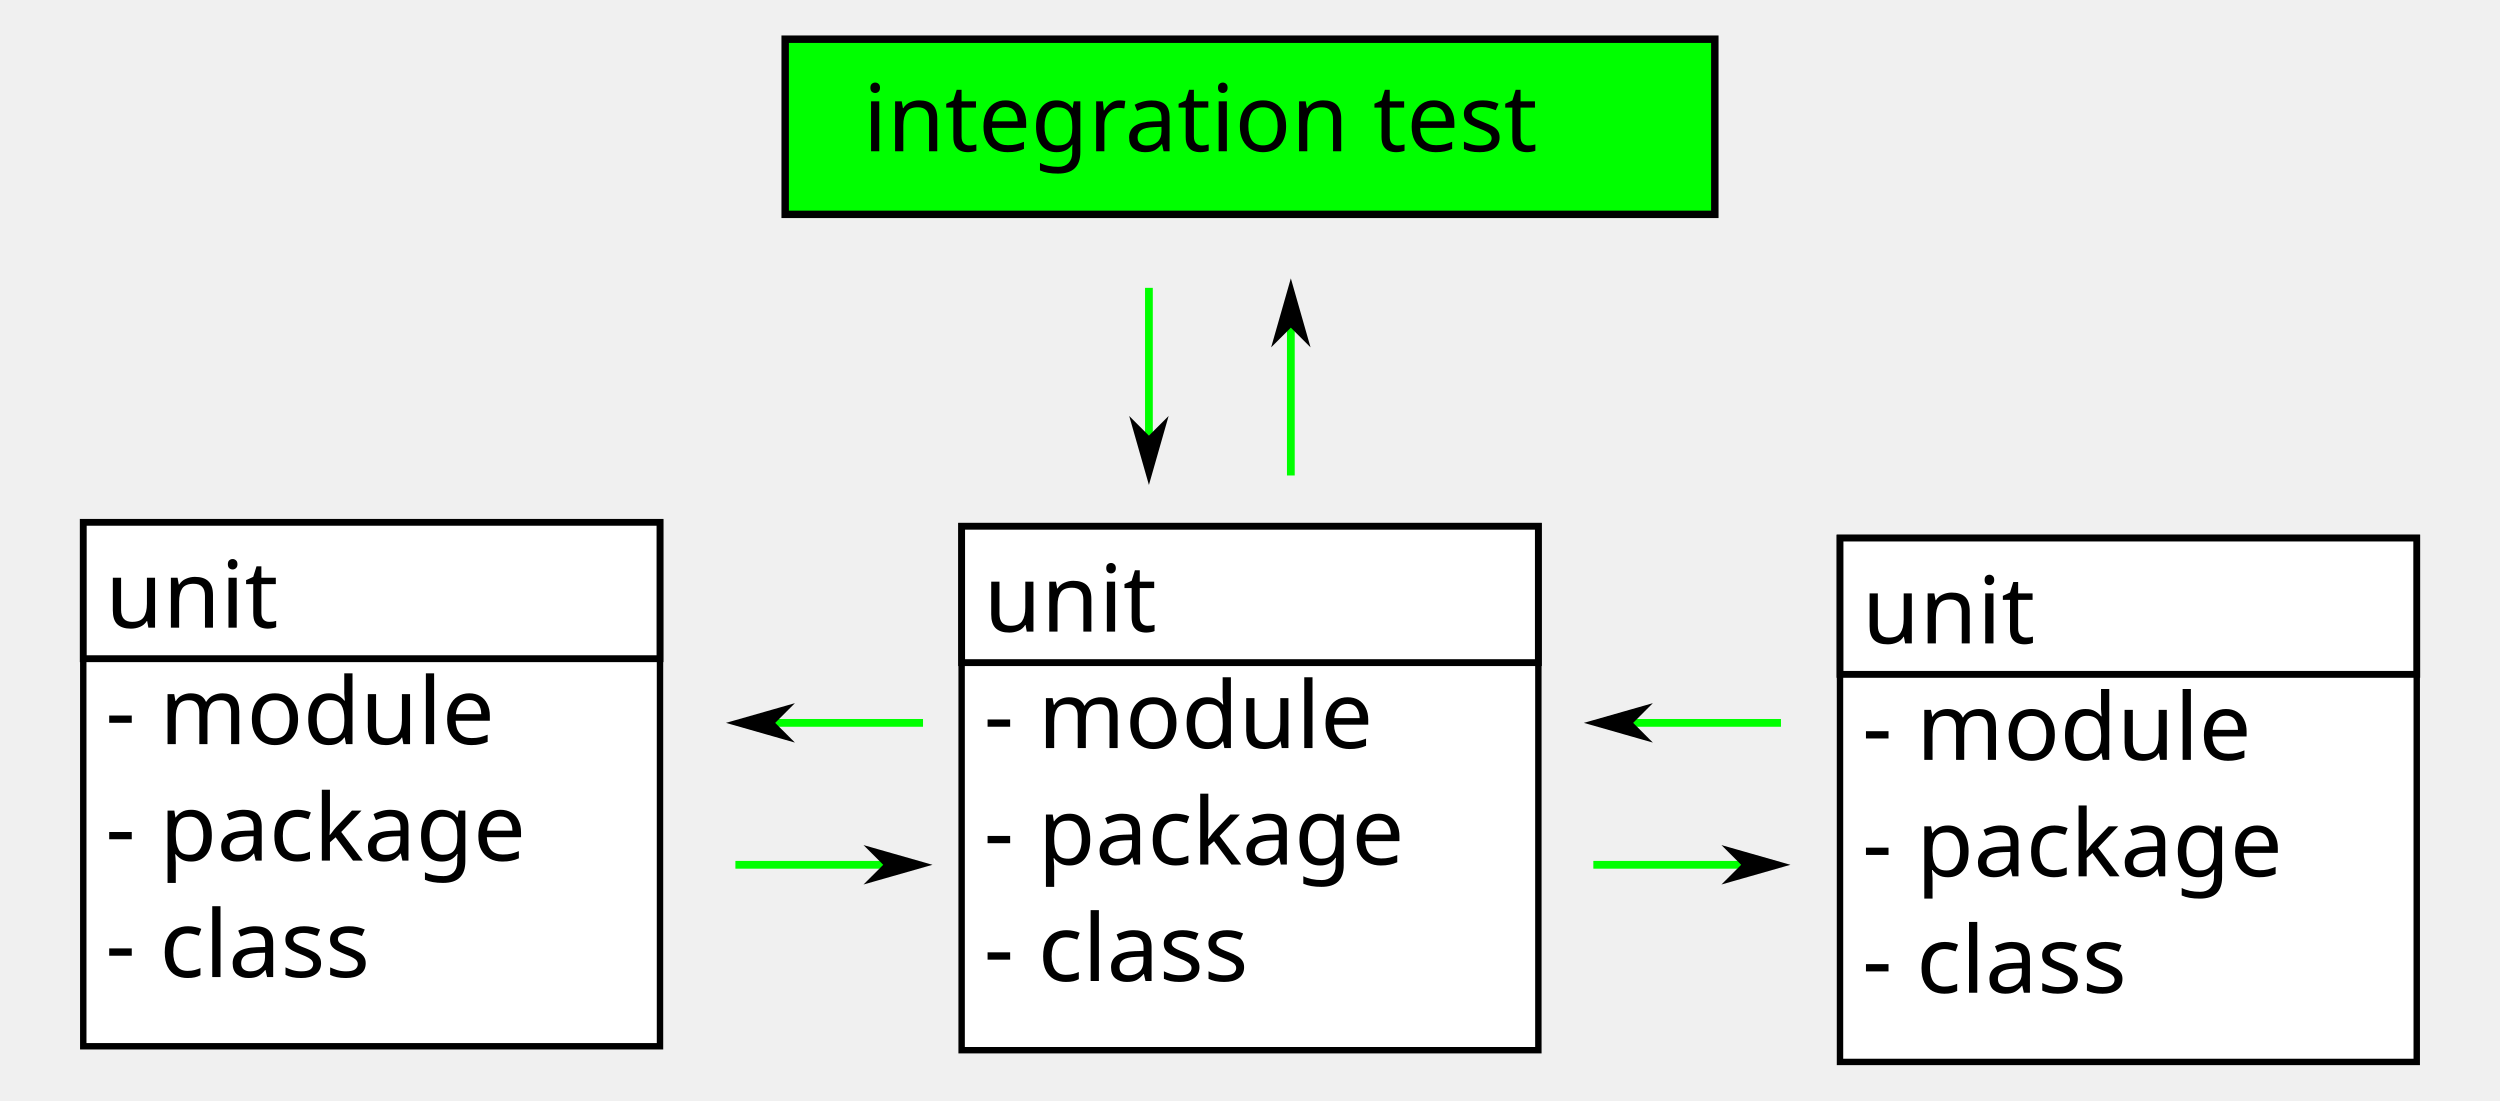
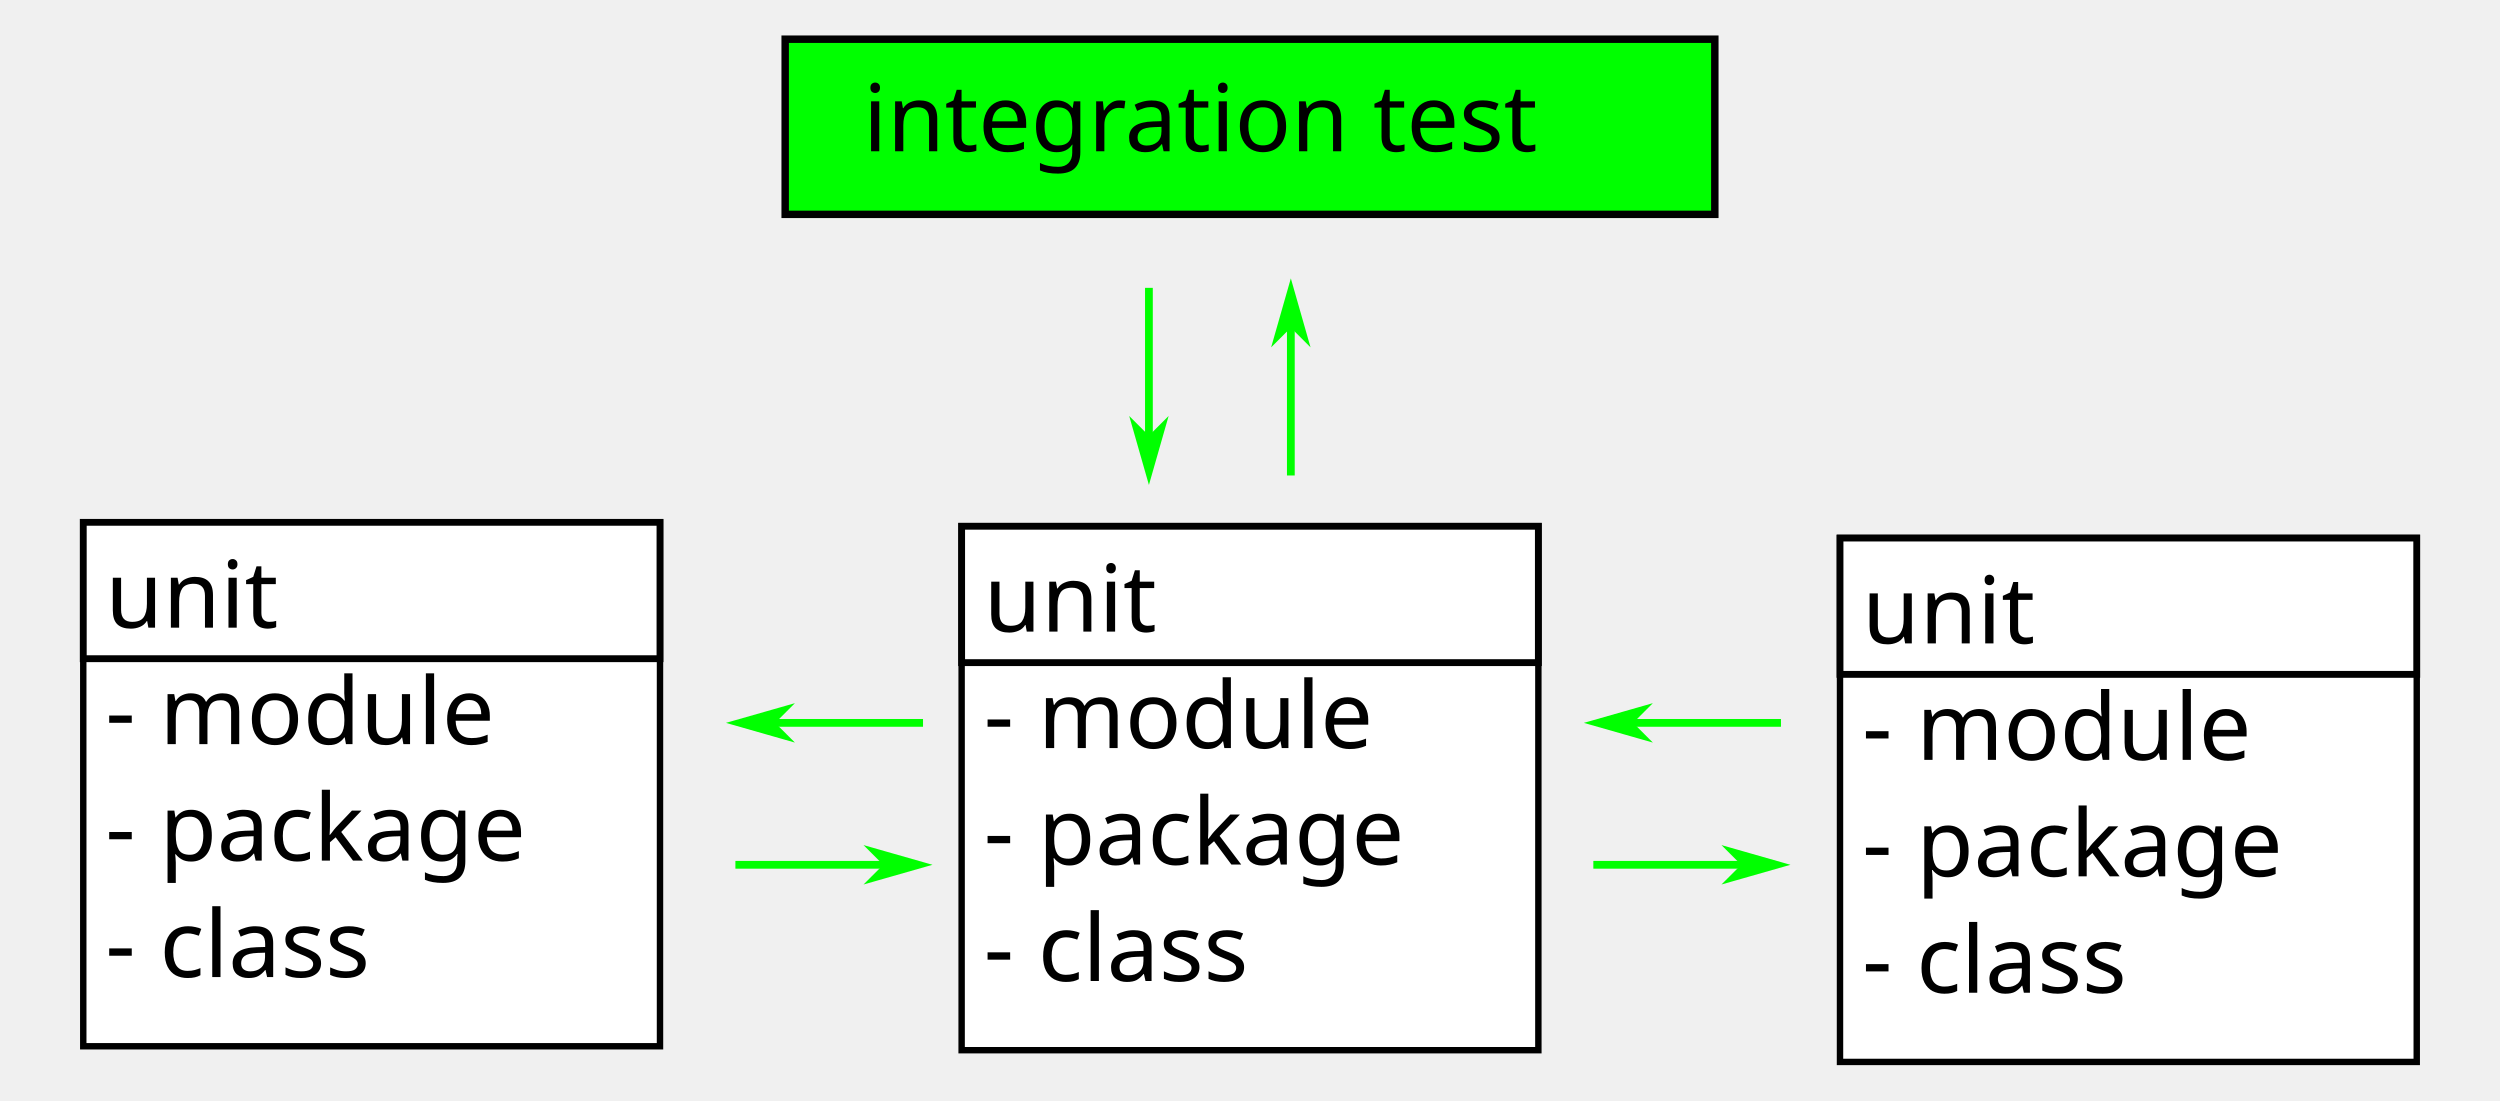
<svg xmlns="http://www.w3.org/2000/svg" width="704.61" height="310.21" id="svg2" version="1.1">
  <defs id="defs4">
-     <marker orient="auto" refY="0" refX="0" id="Arrow1Mstart" style="overflow:visible">
-       <path id="path3897" d="M 0,0 5,-5 -12.5,0 5,5 0,0 z" style="fill-rule:evenodd;stroke:#000000;stroke-width:1pt;marker-start:none" transform="matrix(0.4,0,0,0.4,4,0)" />
+     <marker style="overflow:visible" id="Arrow1Mstart" refX="0" refY="0" orient="auto">
+       <path transform="matrix(0.4,0,0,0.4,4,0)" style="fill-rule:evenodd;stroke:#000000;stroke-width:1pt;marker-start:none" d="M 0,0 5,-5 -12.5,0 5,5 0,0 z" id="path3897" />
    </marker>
-     <marker orient="auto" refY="0" refX="0" id="Arrow1Mend" style="overflow:visible">
-       <path id="path3803" d="M 0,0 5,-5 -12.5,0 5,5 0,0 z" style="fill-rule:evenodd;stroke:#000000;stroke-width:1pt;marker-start:none" transform="matrix(-0.4,0,0,-0.4,-4,0)" />
+     <marker style="overflow:visible" id="Arrow1Mend" refX="0" refY="0" orient="auto">
+       <path transform="matrix(-0.4,0,0,-0.4,-4,0)" style="fill-rule:evenodd;stroke:#000000;stroke-width:1pt;marker-start:none" d="M 0,0 5,-5 -12.5,0 5,5 0,0 z" id="path3803" />
+     </marker>
+     <marker style="overflow:visible" id="Arrow1Mend5" refX="0" refY="0" orient="auto">
+       <path transform="matrix(-0.4,0,0,-0.4,-4,0)" style="marker-start:none;stroke:#00ff00;stroke-width:1pt;fill:#00ff00;fill-rule:evenodd" d="M 0,0 5,-5 -12.5,0 5,5 0,0 z" id="path2858" />
+     </marker>
+     <marker style="overflow:visible" id="Arrow1Mendb" refX="0" refY="0" orient="auto">
+       <path transform="matrix(-0.4,0,0,-0.4,-4,0)" style="marker-start:none;stroke:#00ff00;stroke-width:1pt;fill:#00ff00;fill-rule:evenodd" d="M 0,0 5,-5 -12.5,0 5,5 0,0 z" id="path2861" />
+     </marker>
+     <marker style="overflow:visible" id="Arrow1Mend9" refX="0" refY="0" orient="auto">
+       <path transform="matrix(-0.4,0,0,-0.4,-4,0)" style="marker-start:none;stroke:#00ff00;stroke-width:1pt;fill:#00ff00;fill-rule:evenodd" d="M 0,0 5,-5 -12.5,0 5,5 0,0 z" id="path2864" />
+     </marker>
+     <marker style="overflow:visible" id="Arrow1Mendy" refX="0" refY="0" orient="auto">
+       <path transform="matrix(-0.4,0,0,-0.4,-4,0)" style="marker-start:none;stroke:#00ff00;stroke-width:1pt;fill:#00ff00;fill-rule:evenodd" d="M 0,0 5,-5 -12.5,0 5,5 0,0 z" id="path2867" />
+     </marker>
+     <marker style="overflow:visible" id="Arrow1MendY" refX="0" refY="0" orient="auto">
+       <path transform="matrix(-0.4,0,0,-0.4,-4,0)" style="marker-start:none;stroke:#00ff00;stroke-width:1pt;fill:#00ff00;fill-rule:evenodd" d="M 0,0 5,-5 -12.5,0 5,5 0,0 z" id="path2870" />
+     </marker>
+     <marker style="overflow:visible" id="Arrow1Mendm" refX="0" refY="0" orient="auto">
+       <path transform="matrix(-0.4,0,0,-0.4,-4,0)" style="marker-start:none;stroke:#00ff00;stroke-width:1pt;fill:#00ff00;fill-rule:evenodd" d="M 0,0 5,-5 -12.5,0 5,5 0,0 z" id="path2873" />
    </marker>
  </defs>
-   <g id="layer1" transform="translate(-255.5458,-586.3765)">
-     <g id="g4975" transform="translate(22.49993,-9.999939)">
-       <g transform="matrix(2.188174,0,0,2.188174,-303.633,-1065.301)" id="g3103">
-         <rect style="fill:#ffffff;fill-opacity:1;stroke:#000000;stroke-width:0.827;stroke-linecap:round;stroke-miterlimit:4;stroke-opacity:1;stroke-dasharray:none;stroke-dashoffset:0" id="rect2997" width="74.286" height="67.484" x="255.987" y="826.669" />
-         <rect y="826.669" x="255.987" height="17.563" width="74.286" id="rect2999" style="fill:#ffffff;fill-opacity:1;stroke:#000000;stroke-width:0.883;stroke-linecap:round;stroke-miterlimit:4;stroke-opacity:1;stroke-dasharray:none;stroke-dashoffset:0" />
-         <text xml:space="preserve" style="font-size:12px;font-style:normal;font-variant:normal;font-weight:normal;font-stretch:normal;text-align:start;line-height:125%;letter-spacing:0px;word-spacing:0px;writing-mode:lr-tb;text-anchor:start;fill:#000000;fill-opacity:1;stroke:none;font-family:Verdana;-inkscape-font-specification:Verdana" x="258.844" y="840.24" id="text2987">
-           <tspan id="tspan2989" x="258.844" y="840.24">unit</tspan>
-           <tspan x="258.844" y="855.24" id="tspan2991">- module</tspan>
-           <tspan x="258.844" y="870.24" id="tspan2993">- package</tspan>
-           <tspan x="258.844" y="885.24" id="tspan2995">- class</tspan>
+   <g transform="translate(-255.5458,-586.3765)" id="layer1">
+     <g transform="translate(22.49993,-9.999939)" id="g4975">
+       <g id="g3103" transform="matrix(2.188174,0,0,2.188174,-303.633,-1065.301)">
+         <rect y="826.669" x="255.987" height="67.484" width="74.286" id="rect2997" style="fill:#ffffff;fill-opacity:1;stroke:#000000;stroke-width:0.827;stroke-linecap:round;stroke-miterlimit:4;stroke-opacity:1;stroke-dasharray:none;stroke-dashoffset:0" />
+         <rect style="fill:#ffffff;fill-opacity:1;stroke:#000000;stroke-width:0.883;stroke-linecap:round;stroke-miterlimit:4;stroke-opacity:1;stroke-dasharray:none;stroke-dashoffset:0" id="rect2999" width="74.286" height="17.563" x="255.987" y="826.669" />
+         <text id="text2987" y="840.24" x="258.844" style="font-size:12px;font-style:normal;font-variant:normal;font-weight:normal;font-stretch:normal;text-align:start;line-height:125%;letter-spacing:0px;word-spacing:0px;writing-mode:lr-tb;text-anchor:start;fill:#000000;fill-opacity:1;stroke:none;font-family:Verdana;-inkscape-font-specification:Verdana" xml:space="preserve">
+           <tspan y="840.24" x="258.844" id="tspan2989">unit</tspan>
+           <tspan id="tspan2991" y="855.24" x="258.844">- module</tspan>
+           <tspan id="tspan2993" y="870.24" x="258.844">- package</tspan>
+           <tspan id="tspan2995" y="885.24" x="258.844">- class</tspan>
        </text>
      </g>
-       <g transform="matrix(2.188174,0,0,2.188174,-445.098,-1080.774)" id="g3078">
-         <rect y="834.245" x="433.774" height="67.484" width="74.286" id="rect3054" style="fill:#ffffff;fill-opacity:1;stroke:#000000;stroke-width:0.827;stroke-linecap:round;stroke-miterlimit:4;stroke-opacity:1;stroke-dasharray:none;stroke-dashoffset:0" />
-         <rect style="fill:#ffffff;fill-opacity:1;stroke:#000000;stroke-width:0.883;stroke-linecap:round;stroke-miterlimit:4;stroke-opacity:1;stroke-dasharray:none;stroke-dashoffset:0" id="rect3056" width="74.286" height="17.563" x="433.774" y="834.245" />
-         <text id="text3058" y="847.817" x="436.631" style="font-size:12px;font-style:normal;font-variant:normal;font-weight:normal;font-stretch:normal;text-align:start;line-height:125%;letter-spacing:0px;word-spacing:0px;writing-mode:lr-tb;text-anchor:start;fill:#000000;fill-opacity:1;stroke:none;font-family:Verdana;-inkscape-font-specification:Verdana" xml:space="preserve">
-           <tspan y="847.817" x="436.631" id="tspan3060">unit</tspan>
-           <tspan id="tspan3062" y="862.817" x="436.631">- module</tspan>
-           <tspan id="tspan3064" y="877.817" x="436.631">- package</tspan>
-           <tspan id="tspan3066" y="892.817" x="436.631">- class</tspan>
+       <g id="g3078" transform="matrix(2.188174,0,0,2.188174,-445.098,-1080.774)">
+         <rect style="fill:#ffffff;fill-opacity:1;stroke:#000000;stroke-width:0.827;stroke-linecap:round;stroke-miterlimit:4;stroke-opacity:1;stroke-dasharray:none;stroke-dashoffset:0" id="rect3054" width="74.286" height="67.484" x="433.774" y="834.245" />
+         <rect y="834.245" x="433.774" height="17.563" width="74.286" id="rect3056" style="fill:#ffffff;fill-opacity:1;stroke:#000000;stroke-width:0.883;stroke-linecap:round;stroke-miterlimit:4;stroke-opacity:1;stroke-dasharray:none;stroke-dashoffset:0" />
+         <text xml:space="preserve" style="font-size:12px;font-style:normal;font-variant:normal;font-weight:normal;font-stretch:normal;text-align:start;line-height:125%;letter-spacing:0px;word-spacing:0px;writing-mode:lr-tb;text-anchor:start;fill:#000000;fill-opacity:1;stroke:none;font-family:Verdana;-inkscape-font-specification:Verdana" x="436.631" y="847.817" id="text3058">
+           <tspan id="tspan3060" x="436.631" y="847.817">unit</tspan>
+           <tspan x="436.631" y="862.817" id="tspan3062">- module</tspan>
+           <tspan x="436.631" y="877.817" id="tspan3064">- package</tspan>
+           <tspan x="436.631" y="892.817" id="tspan3066">- class</tspan>
        </text>
      </g>
-       <rect style="fill:#00ff00;fill-opacity:1;stroke:#000000;stroke-width:2.098;stroke-linecap:round;stroke-miterlimit:4;stroke-opacity:1;stroke-dasharray:none;stroke-dashoffset:0" id="rect3068" width="262.018" height="49.368" x="454.342" y="607.425" />
-       <text xml:space="preserve" style="font-size:26.258px;font-style:normal;font-variant:normal;font-weight:normal;font-stretch:normal;text-align:start;line-height:125%;letter-spacing:0px;word-spacing:0px;writing-mode:lr-tb;text-anchor:start;fill:#000000;fill-opacity:1;stroke:none;font-family:Verdana;-inkscape-font-specification:Verdana" x="476.318" y="639.007" id="text3070">
-         <tspan id="tspan3072" x="476.318" y="639.007">integration test</tspan>
+       <rect y="607.425" x="454.342" height="49.368" width="262.018" id="rect3068" style="fill:#00ff00;fill-opacity:1;stroke:#000000;stroke-width:2.098;stroke-linecap:round;stroke-miterlimit:4;stroke-opacity:1;stroke-dasharray:none;stroke-dashoffset:0" />
+       <text id="text3070" y="639.007" x="476.318" style="font-size:26.258px;font-style:normal;font-variant:normal;font-weight:normal;font-stretch:normal;text-align:start;line-height:125%;letter-spacing:0px;word-spacing:0px;writing-mode:lr-tb;text-anchor:start;fill:#000000;fill-opacity:1;stroke:none;font-family:Verdana;-inkscape-font-specification:Verdana" xml:space="preserve">
+         <tspan y="639.007" x="476.318" id="tspan3072">integration test</tspan>
      </text>
-       <path id="path3076" d="m 440.315,840.114 51.24,0" style="fill:#00ff00;stroke:#00ff00;stroke-width:2.188px;stroke-linecap:butt;stroke-linejoin:miter;stroke-opacity:1;marker-start:none;marker-end:url(#Arrow1Mend)" />
-       <g id="g3087" transform="matrix(2.188174,0,0,2.188174,-197.5343,-1077.458)">
-         <rect style="fill:#ffffff;fill-opacity:1;stroke:#000000;stroke-width:0.827;stroke-linecap:round;stroke-miterlimit:4;stroke-opacity:1;stroke-dasharray:none;stroke-dashoffset:0" id="rect3089" width="74.286" height="67.484" x="433.774" y="834.245" />
-         <rect y="834.245" x="433.774" height="17.563" width="74.286" id="rect3091" style="fill:#ffffff;fill-opacity:1;stroke:#000000;stroke-width:0.883;stroke-linecap:round;stroke-miterlimit:4;stroke-opacity:1;stroke-dasharray:none;stroke-dashoffset:0" />
-         <text xml:space="preserve" style="font-size:12px;font-style:normal;font-variant:normal;font-weight:normal;font-stretch:normal;text-align:start;line-height:125%;letter-spacing:0px;word-spacing:0px;writing-mode:lr-tb;text-anchor:start;fill:#000000;fill-opacity:1;stroke:none;font-family:Verdana;-inkscape-font-specification:Verdana" x="436.631" y="847.817" id="text3093">
-           <tspan id="tspan3095" x="436.631" y="847.817">unit</tspan>
-           <tspan x="436.631" y="862.817" id="tspan3097">- module</tspan>
-           <tspan x="436.631" y="877.817" id="tspan3099">- package</tspan>
-           <tspan x="436.631" y="892.817" id="tspan3101">- class</tspan>
+       <path style="stroke-linejoin:miter;marker-end:url(#Arrow1Mendm);stroke-opacity:1;marker-start:none;stroke:#00ff00;stroke-linecap:butt;stroke-width:2.188px;fill:#00ff00" d="m 440.315,840.114 51.24,0" id="path3076" />
+       <g transform="matrix(2.188174,0,0,2.188174,-197.5343,-1077.458)" id="g3087">
+         <rect y="834.245" x="433.774" height="67.484" width="74.286" id="rect3089" style="fill:#ffffff;fill-opacity:1;stroke:#000000;stroke-width:0.827;stroke-linecap:round;stroke-miterlimit:4;stroke-opacity:1;stroke-dasharray:none;stroke-dashoffset:0" />
+         <rect style="fill:#ffffff;fill-opacity:1;stroke:#000000;stroke-width:0.883;stroke-linecap:round;stroke-miterlimit:4;stroke-opacity:1;stroke-dasharray:none;stroke-dashoffset:0" id="rect3091" width="74.286" height="17.563" x="433.774" y="834.245" />
+         <text id="text3093" y="847.817" x="436.631" style="font-size:12px;font-style:normal;font-variant:normal;font-weight:normal;font-stretch:normal;text-align:start;line-height:125%;letter-spacing:0px;word-spacing:0px;writing-mode:lr-tb;text-anchor:start;fill:#000000;fill-opacity:1;stroke:none;font-family:Verdana;-inkscape-font-specification:Verdana" xml:space="preserve">
+           <tspan y="847.817" x="436.631" id="tspan3095">unit</tspan>
+           <tspan id="tspan3097" y="862.817" x="436.631">- module</tspan>
+           <tspan id="tspan3099" y="877.817" x="436.631">- package</tspan>
+           <tspan id="tspan3101" y="892.817" x="436.631">- class</tspan>
        </text>
      </g>
-       <path style="fill:#00ff00;stroke:#00ff00;stroke-width:2.188px;stroke-linecap:butt;stroke-linejoin:miter;stroke-opacity:1;marker-start:none;marker-end:url(#Arrow1Mend)" d="m 682.119,840.114 51.24,0" id="path3112" />
-       <path style="fill:#00ff00;stroke:#00ff00;stroke-width:2.188px;stroke-linecap:butt;stroke-linejoin:miter;stroke-opacity:1;marker-start:none;marker-end:url(#Arrow1Mend)" d="m 735,800.114 -51.24,0" id="path4967" />
-       <path id="path4969" d="m 493.195,800.114 -51.24,0" style="fill:#00ff00;stroke:#00ff00;stroke-width:2.188px;stroke-linecap:butt;stroke-linejoin:miter;stroke-opacity:1;marker-start:none;marker-end:url(#Arrow1Mend)" />
-       <path style="fill:#00ff00;stroke:#00ff00;stroke-width:2.188px;stroke-linecap:butt;stroke-linejoin:miter;stroke-opacity:1;marker-start:none;marker-end:url(#Arrow1Mend)" d="m 556.861,677.506 0,51.24" id="path4971" />
-       <path style="fill:#00ff00;stroke:#00ff00;stroke-width:2.188px;stroke-linecap:butt;stroke-linejoin:miter;stroke-opacity:1;marker-start:none;marker-end:url(#Arrow1Mend)" d="m 596.861,730.387 0,-51.24" id="path4973" />
+       <path id="path3112" d="m 682.119,840.114 51.24,0" style="stroke-linejoin:miter;marker-end:url(#Arrow1Mendb);stroke-opacity:1;marker-start:none;stroke:#00ff00;stroke-linecap:butt;stroke-width:2.188px;fill:#00ff00" />
+       <path id="path4967" d="m 735,800.114 -51.24,0" style="stroke-linejoin:miter;marker-end:url(#Arrow1Mendy);stroke-opacity:1;marker-start:none;stroke:#00ff00;stroke-linecap:butt;stroke-width:2.188px;fill:#00ff00" />
+       <path style="stroke-linejoin:miter;marker-end:url(#Arrow1Mend5);stroke-opacity:1;marker-start:none;stroke:#00ff00;stroke-linecap:butt;stroke-width:2.188px;fill:#00ff00" d="m 493.195,800.114 -51.24,0" id="path4969" />
+       <path id="path4971" d="m 556.861,677.506 0,51.24" style="stroke-linejoin:miter;marker-end:url(#Arrow1Mend9);stroke-opacity:1;marker-start:none;stroke:#00ff00;stroke-linecap:butt;stroke-width:2.188px;fill:#00ff00" />
+       <path id="path4973" d="m 596.861,730.387 0,-51.24" style="stroke-linejoin:miter;marker-end:url(#Arrow1MendY);stroke-opacity:1;marker-start:none;stroke:#00ff00;stroke-linecap:butt;stroke-width:2.188px;fill:#00ff00" />
    </g>
  </g>
</svg>
